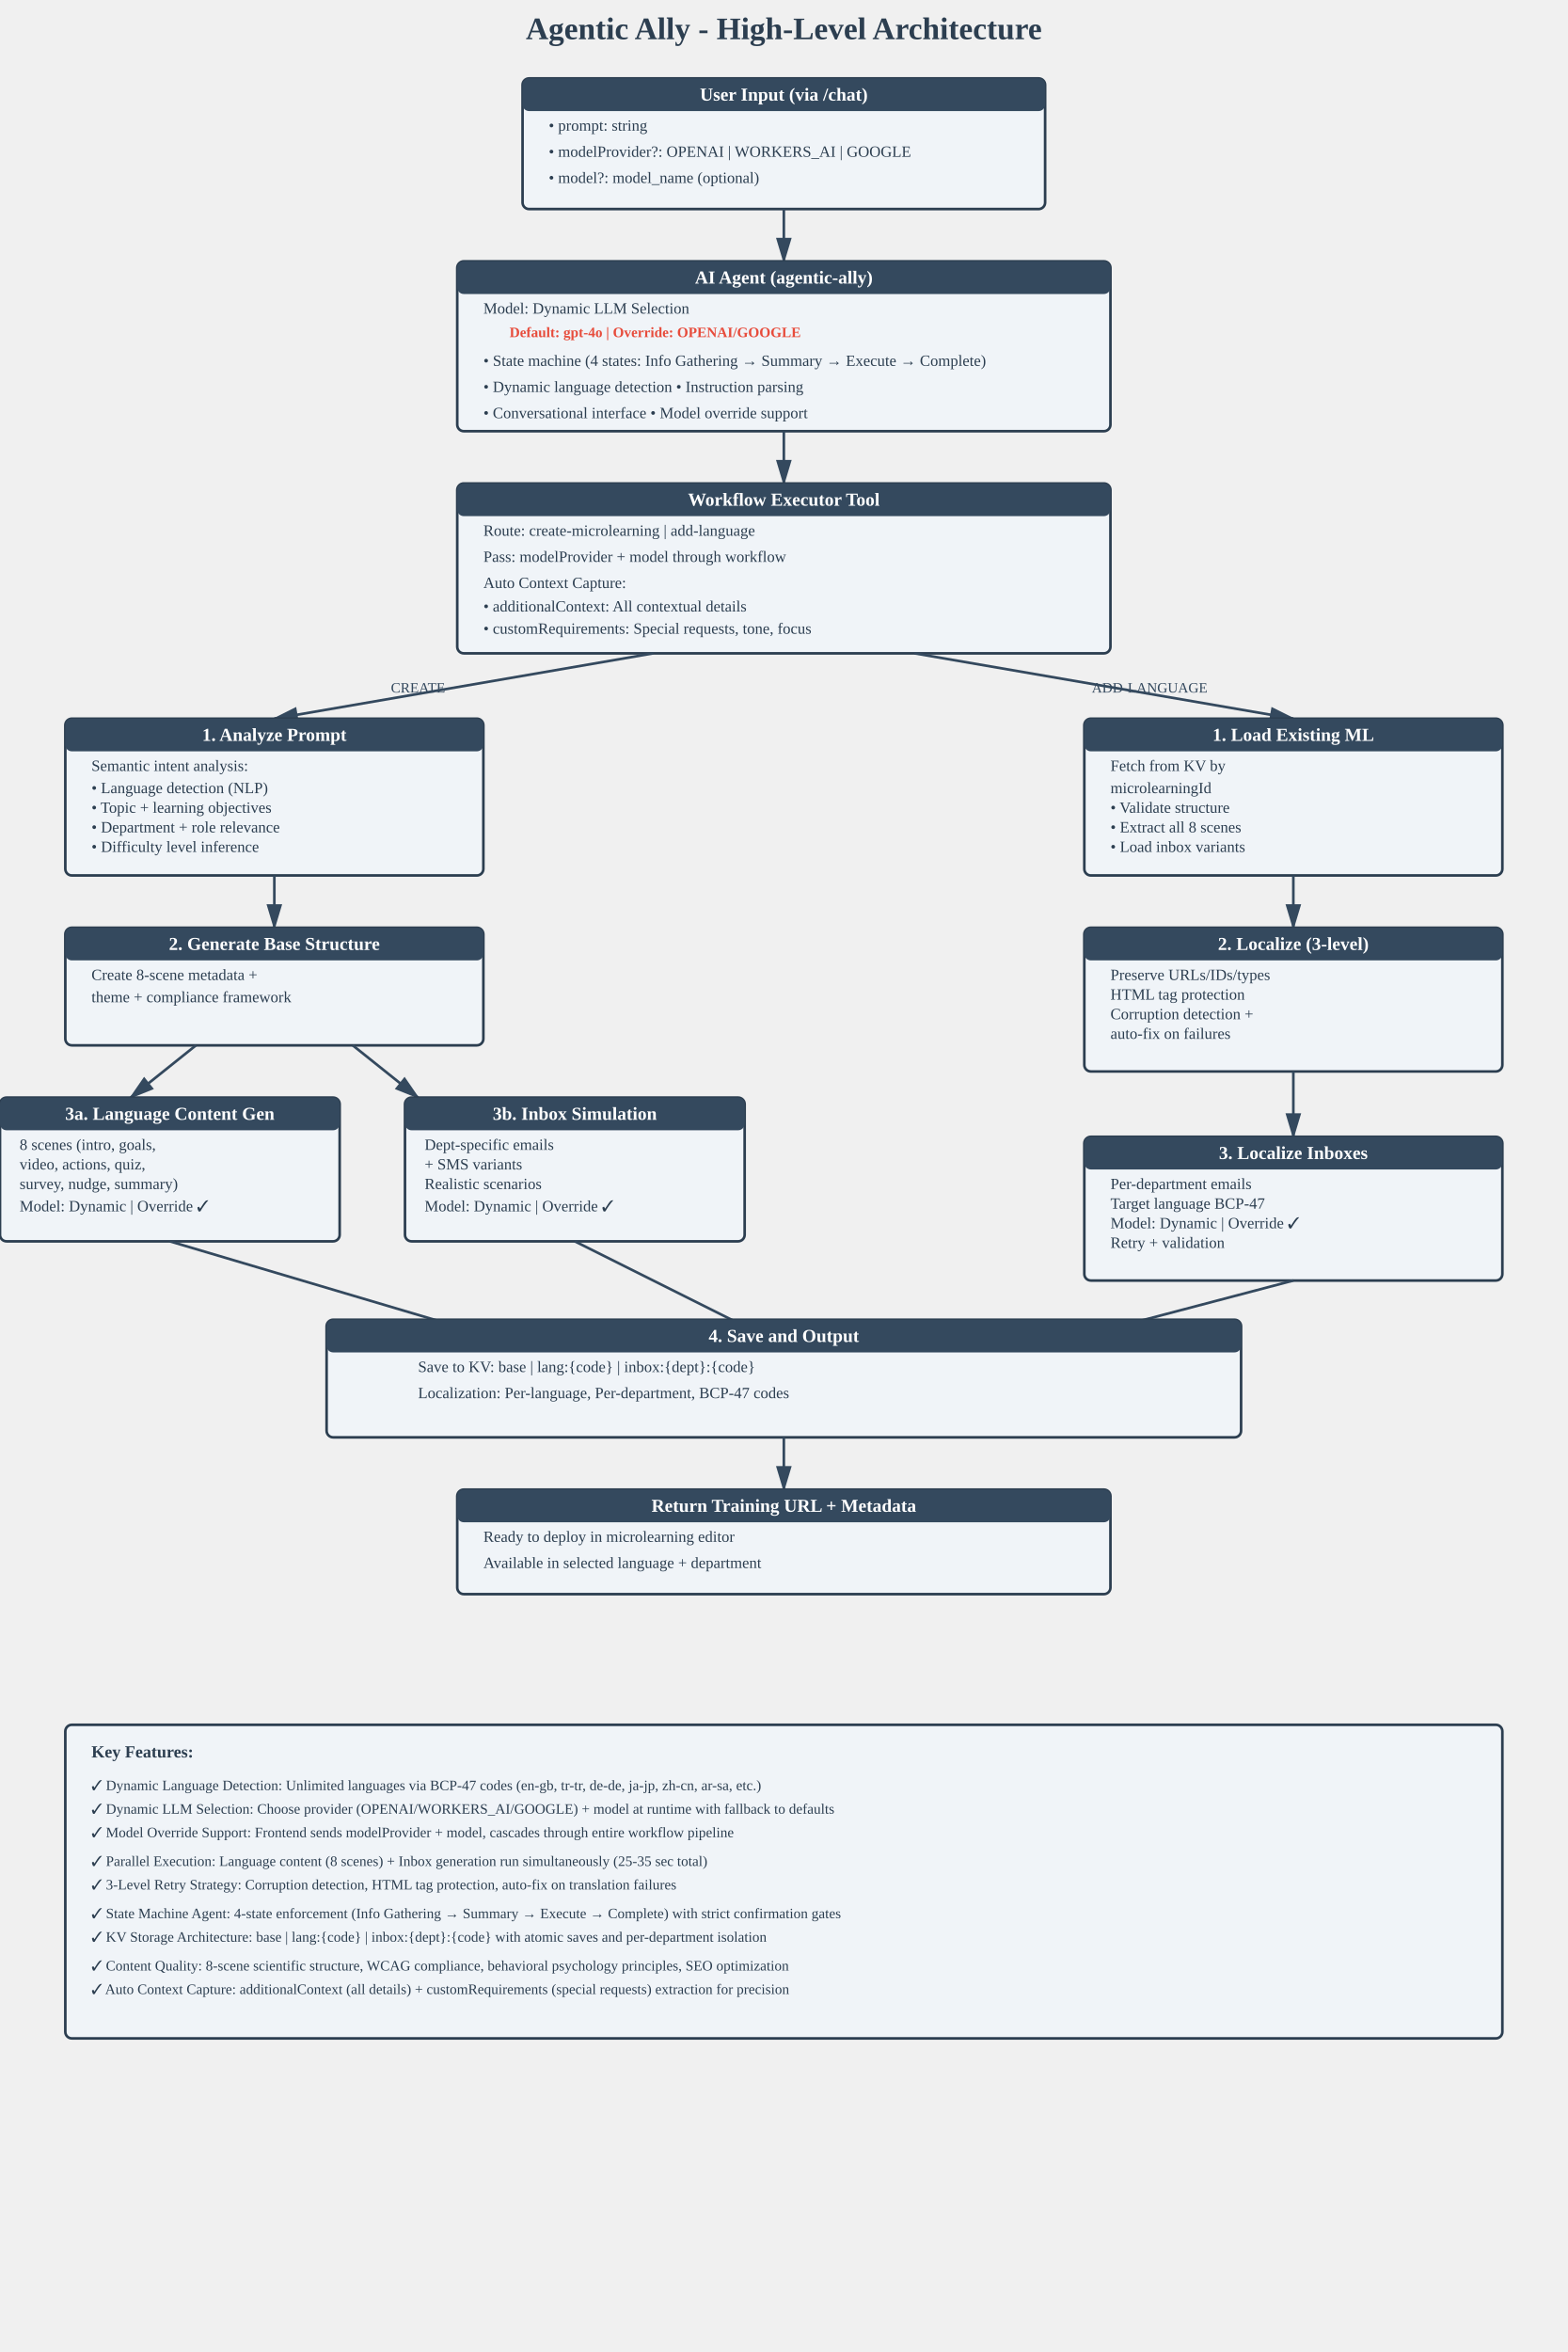
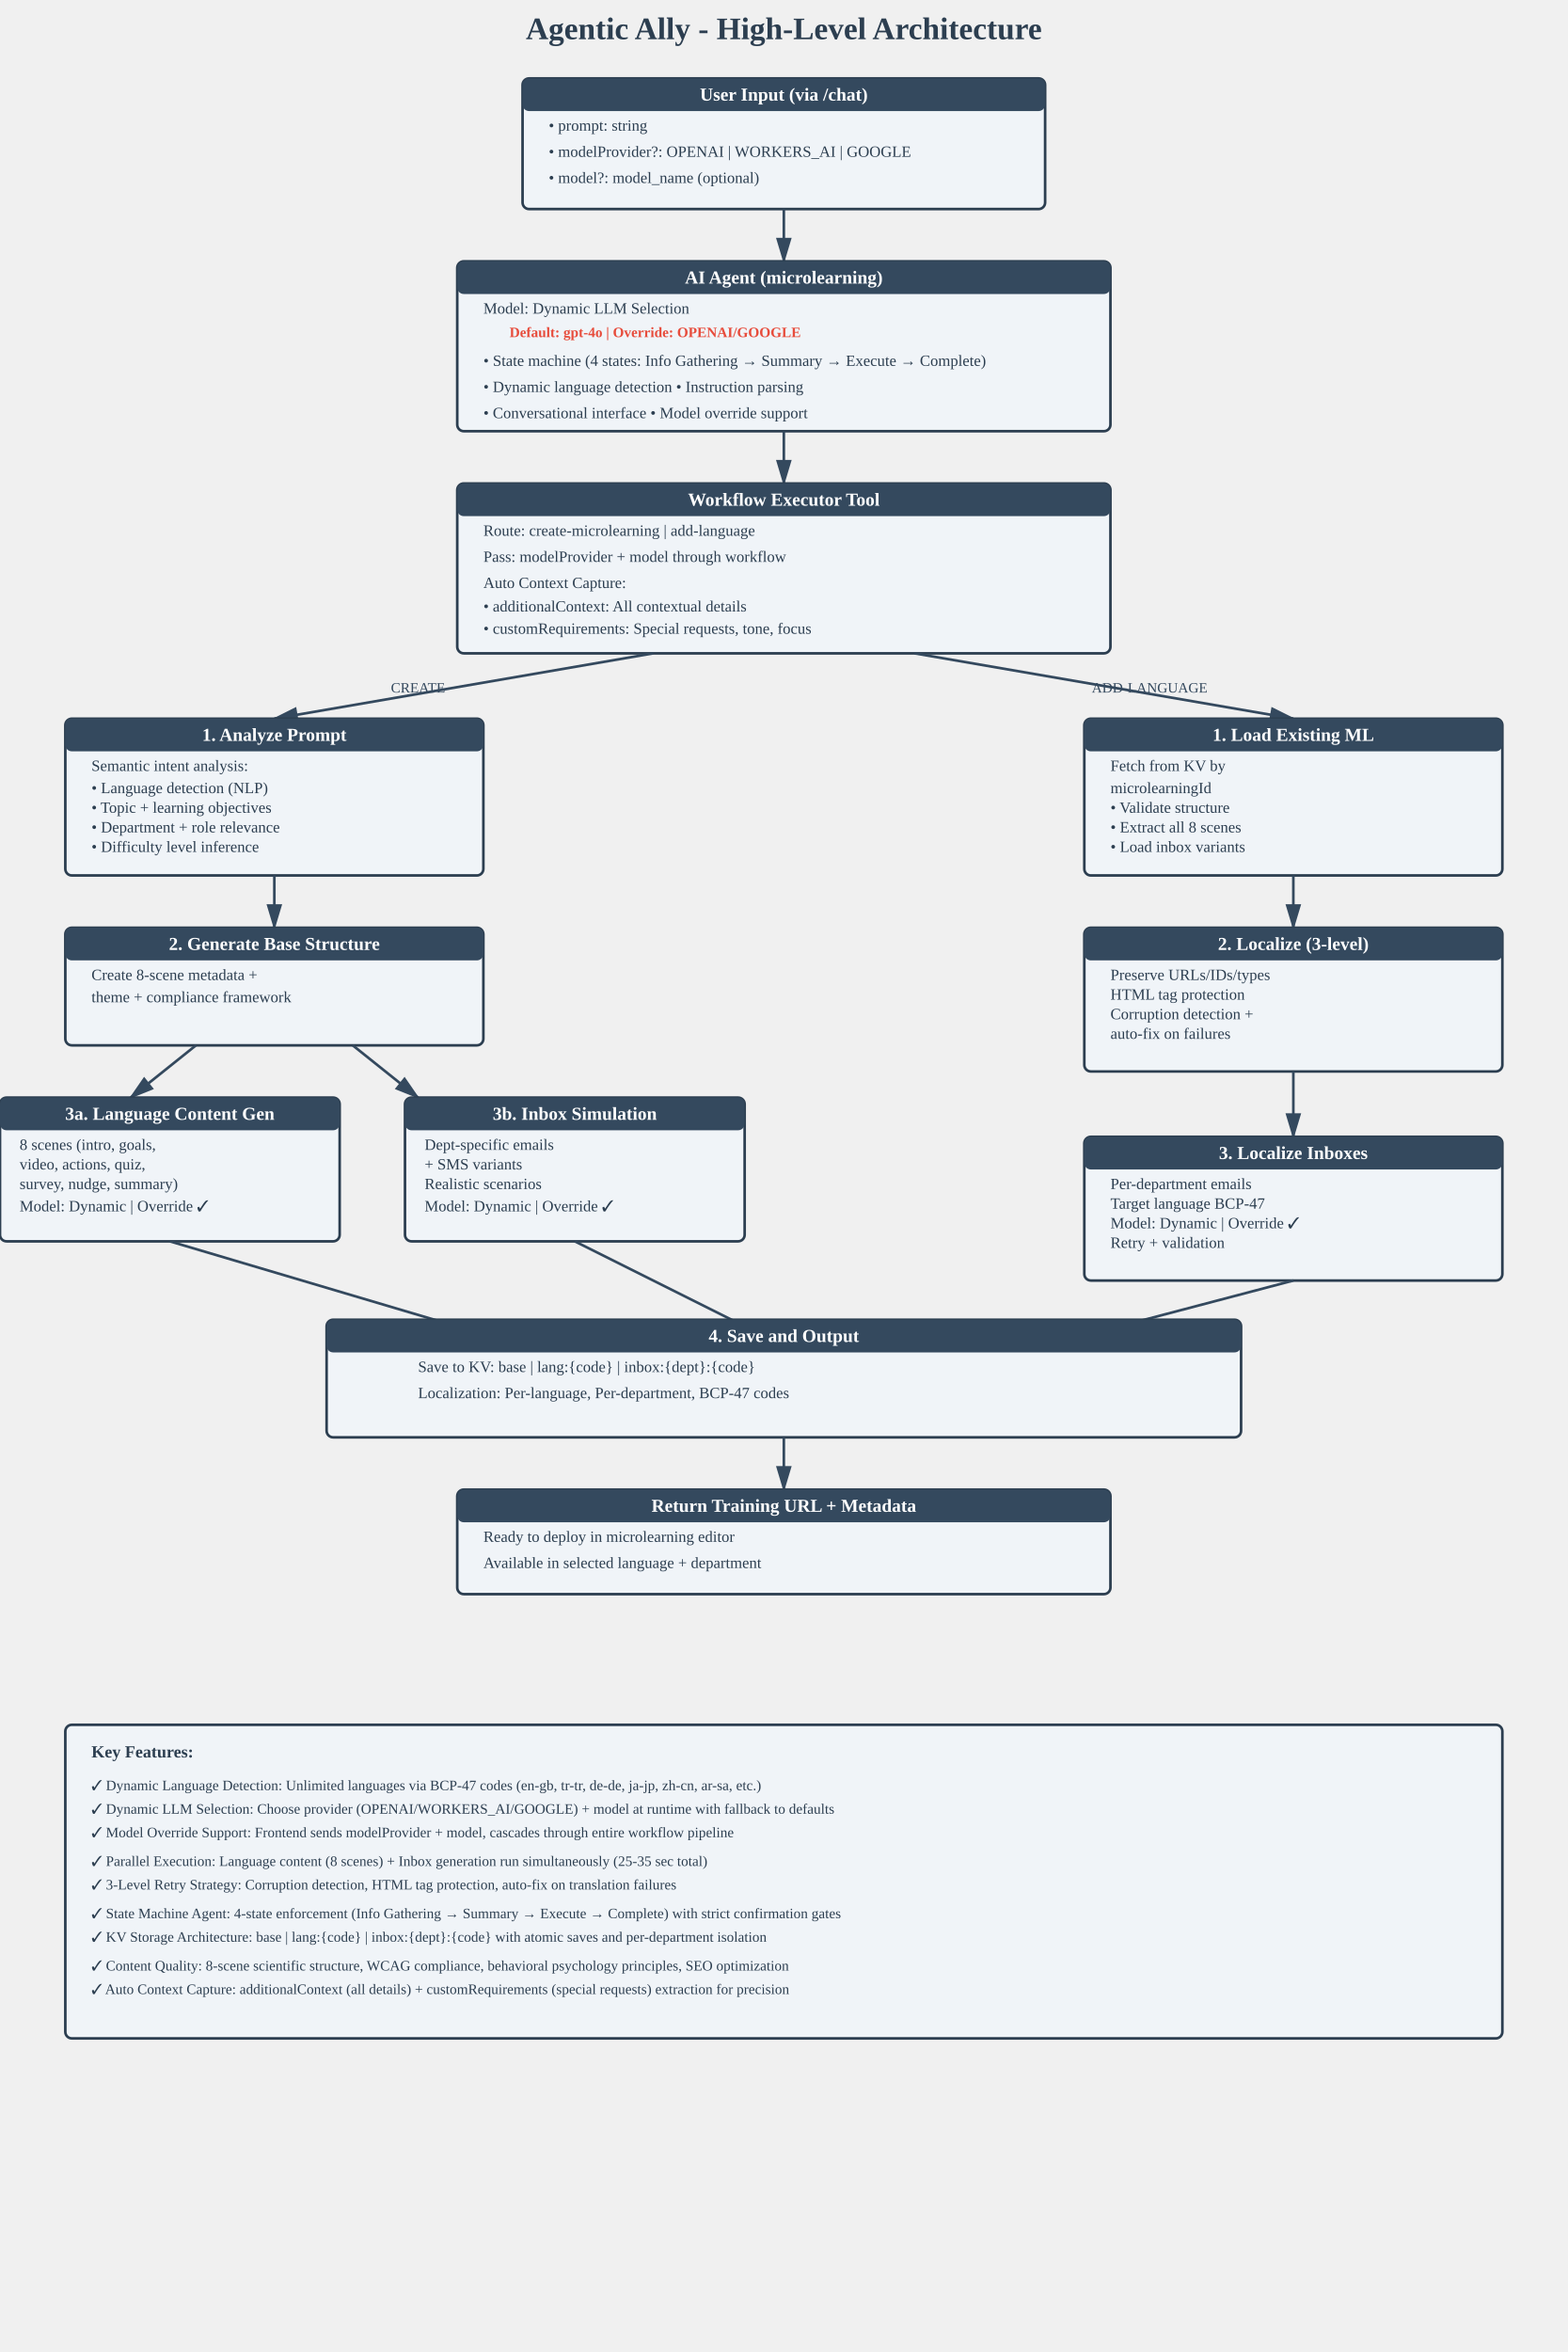
<svg xmlns="http://www.w3.org/2000/svg" viewBox="0 0 1200 1800">
  <defs>
    <style>
      .box { fill: #f0f4f8; stroke: #2c3e50; stroke-width: 2; }
      .box-header { fill: #34495e; }
      .text-header { fill: white; font-size: 14px; font-weight: bold; }
      .text-normal { fill: #2c3e50; font-size: 12px; }
      .text-highlight { fill: #e74c3c; font-size: 11px; font-weight: bold; }
      .arrow { stroke: #34495e; stroke-width: 2; fill: none; marker-end: url(#arrowhead); }
      .label-arrow { fill: #34495e; font-size: 11px; }
    </style>
    <marker id="arrowhead" markerWidth="10" markerHeight="10" refX="9" refY="3" orient="auto">
      <polygon points="0 0, 10 3, 0 6" fill="#34495e" />
    </marker>
  </defs>
  <text x="600" y="30" font-size="24" font-weight="bold" text-anchor="middle" fill="#2c3e50">
    Agentic Ally - High-Level Architecture
  </text>
  <rect class="box" x="400" y="60" width="400" height="100" rx="5" />
  <rect class="box-header" x="400" y="60" width="400" height="25" rx="5" />
  <text class="text-header" x="600" y="77" text-anchor="middle">User Input (via /chat)</text>
  <text class="text-normal" x="420" y="100">• prompt: string</text>
  <text class="text-normal" x="420" y="120">• modelProvider?: OPENAI | WORKERS_AI | GOOGLE</text>
  <text class="text-normal" x="420" y="140">• model?: model_name (optional)</text>
  <path class="arrow" d="M 600 160 L 600 200" />
  <rect class="box" x="350" y="200" width="500" height="130" rx="5" />
  <rect class="box-header" x="350" y="200" width="500" height="25" rx="5" />
-   <text class="text-header" x="600" y="217" text-anchor="middle">AI Agent (agentic-ally)</text>
+   <text class="text-header" x="600" y="217" text-anchor="middle">AI Agent (microlearning)</text>
  <text class="text-normal" x="370" y="240">Model: Dynamic LLM Selection</text>
  <text class="text-highlight" x="390" y="258">Default: gpt-4o  |  Override: OPENAI/GOOGLE</text>
  <text class="text-normal" x="370" y="280">• State machine (4 states: Info Gathering → Summary → Execute → Complete)</text>
  <text class="text-normal" x="370" y="300">• Dynamic language detection • Instruction parsing</text>
  <text class="text-normal" x="370" y="320">• Conversational interface • Model override support</text>
  <path class="arrow" d="M 600 330 L 600 370" />
  <rect class="box" x="350" y="370" width="500" height="130" rx="5" />
  <rect class="box-header" x="350" y="370" width="500" height="25" rx="5" />
  <text class="text-header" x="600" y="387" text-anchor="middle">Workflow Executor Tool</text>
  <text class="text-normal" x="370" y="410">Route: create-microlearning  |  add-language</text>
  <text class="text-normal" x="370" y="430">Pass: modelProvider + model through workflow</text>
  <text class="text-normal" x="370" y="450">Auto Context Capture:</text>
  <text class="text-normal" x="370" y="468" font-size="11">• additionalContext: All contextual details</text>
  <text class="text-normal" x="370" y="485" font-size="11">• customRequirements: Special requests, tone, focus</text>
  <path class="arrow" d="M 500 500 L 210 550" />
  <path class="arrow" d="M 700 500 L 990 550" />
  <text class="label-arrow" x="320" y="530" text-anchor="middle">CREATE</text>
  <text class="label-arrow" x="880" y="530" text-anchor="middle">ADD-LANGUAGE</text>
  <g>
    <rect class="box" x="50" y="550" width="320" height="120" rx="5" />
    <rect class="box-header" x="50" y="550" width="320" height="25" rx="5" />
    <text class="text-header" x="210" y="567" text-anchor="middle">1. Analyze Prompt</text>
    <text class="text-normal" x="70" y="590">Semantic intent analysis:</text>
    <text class="text-normal" x="70" y="607" font-size="10">• Language detection (NLP)</text>
    <text class="text-normal" x="70" y="622" font-size="10">• Topic + learning objectives</text>
    <text class="text-normal" x="70" y="637" font-size="10">• Department + role relevance</text>
    <text class="text-normal" x="70" y="652" font-size="10">• Difficulty level inference</text>
    <path class="arrow" d="M 210 670 L 210 710" />
    <rect class="box" x="50" y="710" width="320" height="90" rx="5" />
    <rect class="box-header" x="50" y="710" width="320" height="25" rx="5" />
    <text class="text-header" x="210" y="727" text-anchor="middle">2. Generate Base Structure</text>
    <text class="text-normal" x="70" y="750">Create 8-scene metadata +</text>
    <text class="text-normal" x="70" y="767">theme + compliance framework</text>
    <path class="arrow" d="M 150 800 L 100 840" />
    <path class="arrow" d="M 270 800 L 320 840" />
    <rect class="box" x="0" y="840" width="260" height="110" rx="5" />
    <rect class="box-header" x="0" y="840" width="260" height="25" rx="5" />
    <text class="text-header" x="130" y="857" text-anchor="middle">3a. Language Content Gen</text>
    <text class="text-normal" x="15" y="880" font-size="10">8 scenes (intro, goals,</text>
    <text class="text-normal" x="15" y="895" font-size="10">video, actions, quiz,</text>
    <text class="text-normal" x="15" y="910" font-size="10">survey, nudge, summary)</text>
    <text class="text-normal" x="15" y="927" font-size="10">Model: Dynamic | Override ✓</text>
    <rect class="box" x="310" y="840" width="260" height="110" rx="5" />
    <rect class="box-header" x="310" y="840" width="260" height="25" rx="5" />
    <text class="text-header" x="440" y="857" text-anchor="middle">3b. Inbox Simulation</text>
    <text class="text-normal" x="325" y="880" font-size="10">Dept-specific emails</text>
    <text class="text-normal" x="325" y="895" font-size="10">+ SMS variants</text>
    <text class="text-normal" x="325" y="910" font-size="10">Realistic scenarios</text>
    <text class="text-normal" x="325" y="927" font-size="10">Model: Dynamic | Override ✓</text>
    <path class="arrow" d="M 130 950 L 400 1030" />
    <path class="arrow" d="M 440 950 L 600 1030" />
  </g>
  <g>
    <rect class="box" x="830" y="550" width="320" height="120" rx="5" />
    <rect class="box-header" x="830" y="550" width="320" height="25" rx="5" />
    <text class="text-header" x="990" y="567" text-anchor="middle">1. Load Existing ML</text>
    <text class="text-normal" x="850" y="590">Fetch from KV by</text>
    <text class="text-normal" x="850" y="607" font-size="10">microlearningId</text>
    <text class="text-normal" x="850" y="622" font-size="10">• Validate structure</text>
    <text class="text-normal" x="850" y="637" font-size="10">• Extract all 8 scenes</text>
    <text class="text-normal" x="850" y="652" font-size="10">• Load inbox variants</text>
    <path class="arrow" d="M 990 670 L 990 710" />
    <rect class="box" x="830" y="710" width="320" height="110" rx="5" />
    <rect class="box-header" x="830" y="710" width="320" height="25" rx="5" />
    <text class="text-header" x="990" y="727" text-anchor="middle">2. Localize (3-level)</text>
    <text class="text-normal" x="850" y="750" font-size="10">Preserve URLs/IDs/types</text>
    <text class="text-normal" x="850" y="765" font-size="10">HTML tag protection</text>
    <text class="text-normal" x="850" y="780" font-size="10">Corruption detection +</text>
    <text class="text-normal" x="850" y="795" font-size="10">auto-fix on failures</text>
    <path class="arrow" d="M 990 820 L 990 870" />
    <rect class="box" x="830" y="870" width="320" height="110" rx="5" />
    <rect class="box-header" x="830" y="870" width="320" height="25" rx="5" />
    <text class="text-header" x="990" y="887" text-anchor="middle">3. Localize Inboxes</text>
    <text class="text-normal" x="850" y="910" font-size="10">Per-department emails</text>
    <text class="text-normal" x="850" y="925" font-size="10">Target language BCP-47</text>
    <text class="text-normal" x="850" y="940" font-size="10">Model: Dynamic | Override ✓</text>
    <text class="text-normal" x="850" y="955" font-size="10">Retry + validation</text>
    <path class="arrow" d="M 990 980 L 800 1030" />
  </g>
  <rect class="box" x="250" y="1010" width="700" height="90" rx="5" />
  <rect class="box-header" x="250" y="1010" width="700" height="25" rx="5" />
  <text class="text-header" x="600" y="1027" text-anchor="middle">4. Save and Output</text>
  <text class="text-normal" x="320" y="1050">Save to KV: base | lang:{code} | inbox:{dept}:{code}</text>
  <text class="text-normal" x="320" y="1070">Localization: Per-language, Per-department, BCP-47 codes</text>
  <path class="arrow" d="M 600 1100 L 600 1140" />
  <rect class="box" x="350" y="1140" width="500" height="80" rx="5" />
  <rect class="box-header" x="350" y="1140" width="500" height="25" rx="5" />
  <text class="text-header" x="600" y="1157" text-anchor="middle">Return Training URL + Metadata</text>
  <text class="text-normal" x="370" y="1180">Ready to deploy in microlearning editor</text>
  <text class="text-normal" x="370" y="1200">Available in selected language + department</text>
  <rect class="box" x="50" y="1320" width="1100" height="240" rx="5" />
  <text x="70" y="1345" font-size="13" font-weight="bold" fill="#2c3e50">Key Features:</text>
  <text x="70" y="1370" font-size="11" fill="#2c3e50">✓ Dynamic Language Detection: Unlimited languages via BCP-47 codes (en-gb, tr-tr, de-de, ja-jp, zh-cn, ar-sa, etc.)</text>
  <text x="70" y="1388" font-size="11" fill="#2c3e50">✓ Dynamic LLM Selection: Choose provider (OPENAI/WORKERS_AI/GOOGLE) + model at runtime with fallback to defaults</text>
  <text x="70" y="1406" font-size="11" fill="#2c3e50">✓ Model Override Support: Frontend sends modelProvider + model, cascades through entire workflow pipeline</text>
  <text x="70" y="1428" font-size="11" fill="#2c3e50">✓ Parallel Execution: Language content (8 scenes) + Inbox generation run simultaneously (25-35 sec total)</text>
  <text x="70" y="1446" font-size="11" fill="#2c3e50">✓ 3-Level Retry Strategy: Corruption detection, HTML tag protection, auto-fix on translation failures</text>
  <text x="70" y="1468" font-size="11" fill="#2c3e50">✓ State Machine Agent: 4-state enforcement (Info Gathering → Summary → Execute → Complete) with strict confirmation gates</text>
  <text x="70" y="1486" font-size="11" fill="#2c3e50">✓ KV Storage Architecture: base | lang:{code} | inbox:{dept}:{code} with atomic saves and per-department isolation</text>
  <text x="70" y="1508" font-size="11" fill="#2c3e50">✓ Content Quality: 8-scene scientific structure, WCAG compliance, behavioral psychology principles, SEO optimization</text>
  <text x="70" y="1526" font-size="11" fill="#2c3e50">✓ Auto Context Capture: additionalContext (all details) + customRequirements (special requests) extraction for precision</text>
</svg>
